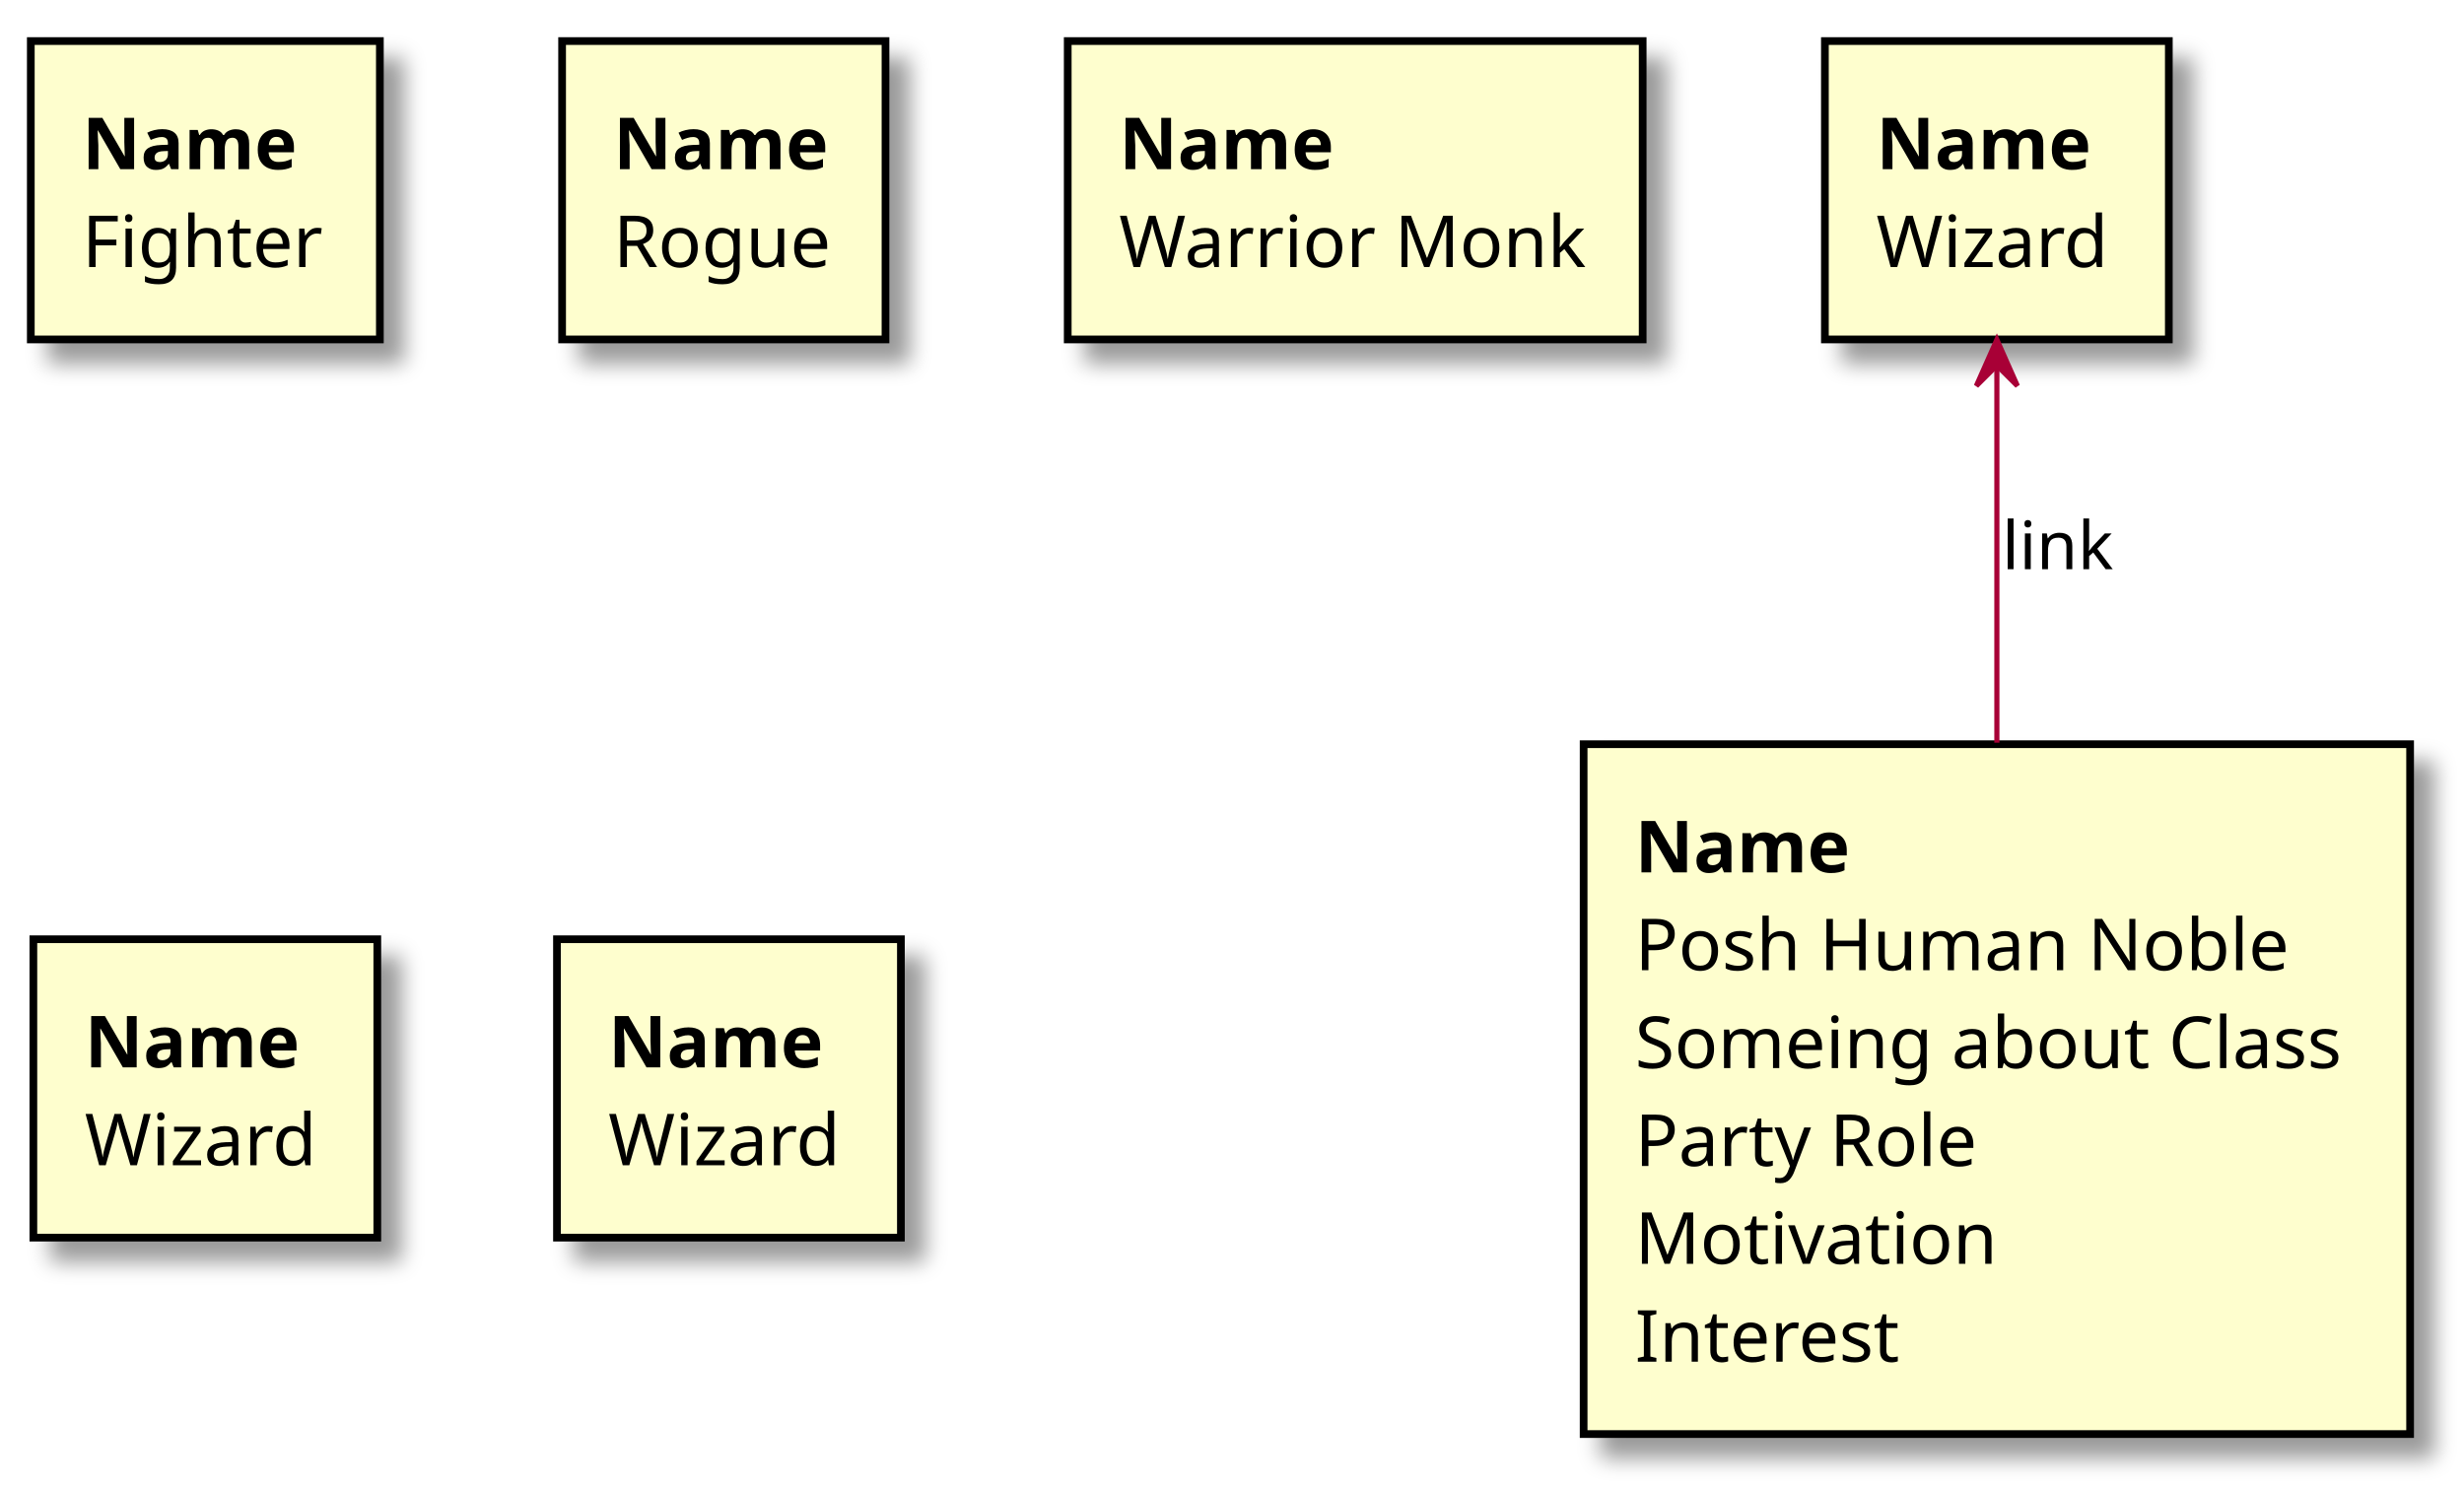
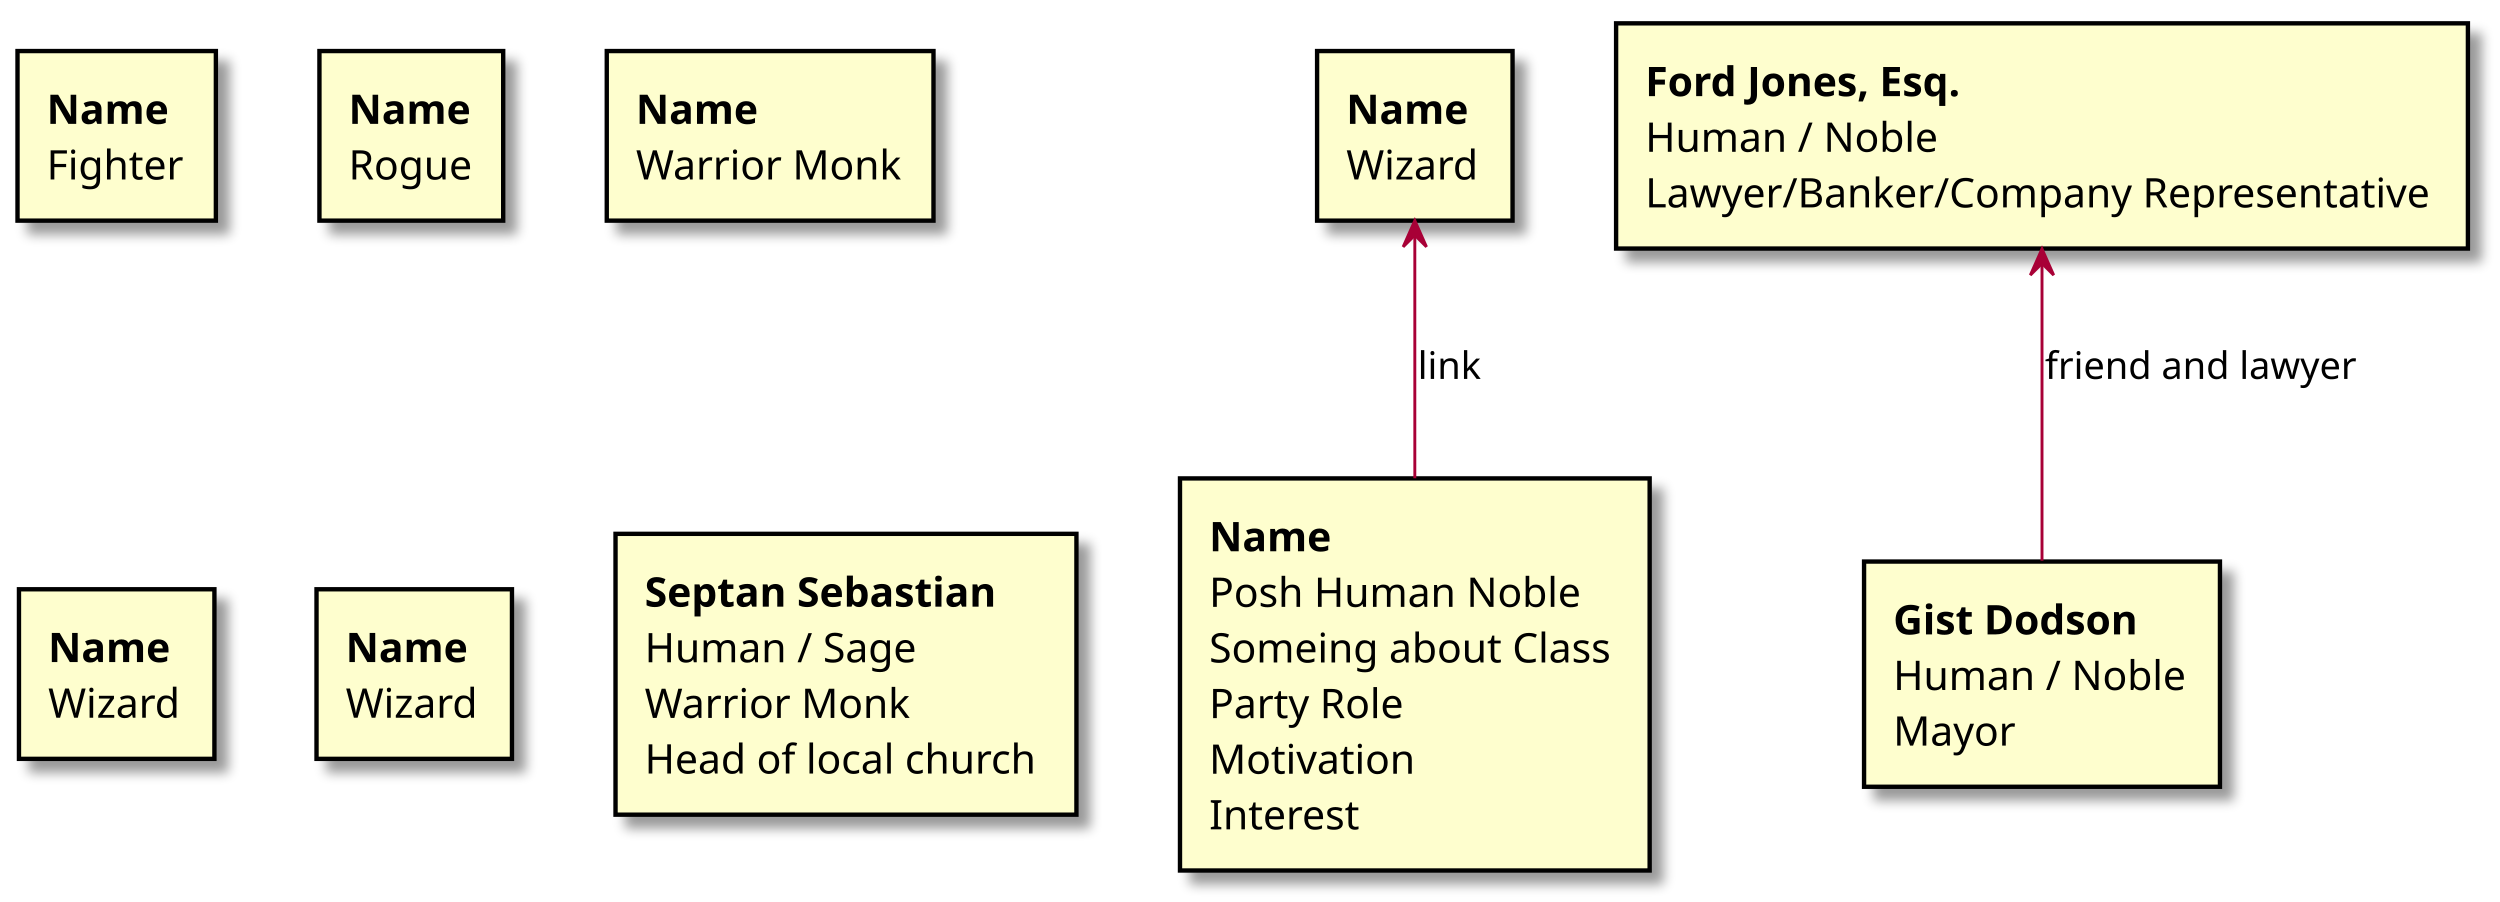
- <svg xmlns="http://www.w3.org/2000/svg" contentScriptType="application/ecmascript" contentStyleType="text/css" height="290px" preserveAspectRatio="none" style="width:480px;height:290px;" version="1.1" viewBox="0 0 480 290" width="480px" zoomAndPan="magnify">
+ <svg xmlns="http://www.w3.org/2000/svg" contentScriptType="application/ecmascript" contentStyleType="text/css" height="309px" preserveAspectRatio="none" style="width:857px;height:309px;" version="1.1" viewBox="0 0 857 309" width="857px" zoomAndPan="magnify">
  <defs>
-     <filter height="300%" id="f1tizgn799g96" width="300%" x="-1" y="-1">
+     <filter height="300%" id="f15acso0snuir0" width="300%" x="-1" y="-1">
      <feGaussianBlur result="blurOut" stdDeviation="2.0" />
      <feColorMatrix in="blurOut" result="blurOut2" type="matrix" values="0 0 0 0 0 0 0 0 0 0 0 0 0 0 0 0 0 0 .4 0" />
      <feOffset dx="4.0" dy="4.0" in="blurOut2" result="blurOut3" />
      <feBlend in="SourceGraphic" in2="blurOut3" mode="normal" />
    </filter>
  </defs>
  <g>
-     <rect fill="#FEFECE" filter="url(#f1tizgn799g96)" height="134.407" style="stroke: #000000; stroke-width: 1.5;" width="161" x="308.5" y="145" />
-     <text fill="#000000" font-family="sans-serif" font-size="14" font-weight="bold" lengthAdjust="spacingAndGlyphs" textLength="41" x="318.5" y="169.966">Name</text>
-     <text fill="#000000" font-family="sans-serif" font-size="14" lengthAdjust="spacingAndGlyphs" textLength="129" x="318.5" y="189.034">Posh Human Noble</text>
-     <text fill="#000000" font-family="sans-serif" font-size="14" lengthAdjust="spacingAndGlyphs" textLength="141" x="318.5" y="208.102">Someing about Class</text>
-     <text fill="#000000" font-family="sans-serif" font-size="14" lengthAdjust="spacingAndGlyphs" textLength="67" x="318.5" y="227.17">Party Role</text>
-     <text fill="#000000" font-family="sans-serif" font-size="14" lengthAdjust="spacingAndGlyphs" textLength="71" x="318.5" y="246.238">Motivation</text>
-     <text fill="#000000" font-family="sans-serif" font-size="14" lengthAdjust="spacingAndGlyphs" textLength="53" x="318.5" y="265.305">Interest</text>
-     <rect fill="#FEFECE" filter="url(#f1tizgn799g96)" height="58.136" style="stroke: #000000; stroke-width: 1.5;" width="67" x="355.5" y="8" />
-     <text fill="#000000" font-family="sans-serif" font-size="14" font-weight="bold" lengthAdjust="spacingAndGlyphs" textLength="41" x="365.5" y="32.966">Name</text>
-     <text fill="#000000" font-family="sans-serif" font-size="14" lengthAdjust="spacingAndGlyphs" textLength="47" x="365.5" y="52.034">Wizard</text>
-     <rect fill="#FEFECE" filter="url(#f1tizgn799g96)" height="58.136" style="stroke: #000000; stroke-width: 1.5;" width="68" x="6" y="8" />
-     <text fill="#000000" font-family="sans-serif" font-size="14" font-weight="bold" lengthAdjust="spacingAndGlyphs" textLength="41" x="16" y="32.966">Name</text>
-     <text fill="#000000" font-family="sans-serif" font-size="14" lengthAdjust="spacingAndGlyphs" textLength="48" x="16" y="52.034">Fighter</text>
-     <rect fill="#FEFECE" filter="url(#f1tizgn799g96)" height="58.136" style="stroke: #000000; stroke-width: 1.5;" width="63" x="109.5" y="8" />
-     <text fill="#000000" font-family="sans-serif" font-size="14" font-weight="bold" lengthAdjust="spacingAndGlyphs" textLength="41" x="119.5" y="32.966">Name</text>
-     <text fill="#000000" font-family="sans-serif" font-size="14" lengthAdjust="spacingAndGlyphs" textLength="43" x="119.5" y="52.034">Rogue</text>
-     <rect fill="#FEFECE" filter="url(#f1tizgn799g96)" height="58.136" style="stroke: #000000; stroke-width: 1.5;" width="112" x="208" y="8" />
-     <text fill="#000000" font-family="sans-serif" font-size="14" font-weight="bold" lengthAdjust="spacingAndGlyphs" textLength="41" x="218" y="32.966">Name</text>
-     <text fill="#000000" font-family="sans-serif" font-size="14" lengthAdjust="spacingAndGlyphs" textLength="92" x="218" y="52.034">Warrior Monk</text>
-     <rect fill="#FEFECE" filter="url(#f1tizgn799g96)" height="58.136" style="stroke: #000000; stroke-width: 1.5;" width="67" x="6.5" y="183" />
-     <text fill="#000000" font-family="sans-serif" font-size="14" font-weight="bold" lengthAdjust="spacingAndGlyphs" textLength="41" x="16.5" y="207.966">Name</text>
-     <text fill="#000000" font-family="sans-serif" font-size="14" lengthAdjust="spacingAndGlyphs" textLength="47" x="16.5" y="227.034">Wizard</text>
-     <rect fill="#FEFECE" filter="url(#f1tizgn799g96)" height="58.136" style="stroke: #000000; stroke-width: 1.5;" width="67" x="108.5" y="183" />
-     <text fill="#000000" font-family="sans-serif" font-size="14" font-weight="bold" lengthAdjust="spacingAndGlyphs" textLength="41" x="118.5" y="207.966">Name</text>
-     <text fill="#000000" font-family="sans-serif" font-size="14" lengthAdjust="spacingAndGlyphs" textLength="47" x="118.5" y="227.034">Wizard</text>
-     <path d="M389,71.32 C389,92.11 389,119.61 389,144.71 " fill="none" id="rob&lt;-aaron" style="stroke: #A80036; stroke-width: 1.0;" />
-     <polygon fill="#A80036" points="389,66.18,385,75.18,389,71.18,393,75.18,389,66.18" style="stroke: #A80036; stroke-width: 1.0;" />
-     <text fill="#000000" font-family="sans-serif" font-size="13" lengthAdjust="spacingAndGlyphs" textLength="21" x="390" y="110.897">link</text>
+     <rect fill="#FEFECE" filter="url(#f15acso0snuir0)" height="134.407" style="stroke: #000000; stroke-width: 1.5;" width="161" x="404.5" y="164" />
+     <text fill="#000000" font-family="sans-serif" font-size="14" font-weight="bold" lengthAdjust="spacingAndGlyphs" textLength="41" x="414.5" y="188.966">Name</text>
+     <text fill="#000000" font-family="sans-serif" font-size="14" lengthAdjust="spacingAndGlyphs" textLength="129" x="414.5" y="208.034">Posh Human Noble</text>
+     <text fill="#000000" font-family="sans-serif" font-size="14" lengthAdjust="spacingAndGlyphs" textLength="141" x="414.5" y="227.102">Someing about Class</text>
+     <text fill="#000000" font-family="sans-serif" font-size="14" lengthAdjust="spacingAndGlyphs" textLength="67" x="414.5" y="246.17">Party Role</text>
+     <text fill="#000000" font-family="sans-serif" font-size="14" lengthAdjust="spacingAndGlyphs" textLength="71" x="414.5" y="265.238">Motivation</text>
+     <text fill="#000000" font-family="sans-serif" font-size="14" lengthAdjust="spacingAndGlyphs" textLength="53" x="414.5" y="284.305">Interest</text>
+     <rect fill="#FEFECE" filter="url(#f15acso0snuir0)" height="58.136" style="stroke: #000000; stroke-width: 1.5;" width="67" x="451.5" y="17.5" />
+     <text fill="#000000" font-family="sans-serif" font-size="14" font-weight="bold" lengthAdjust="spacingAndGlyphs" textLength="41" x="461.5" y="42.466">Name</text>
+     <text fill="#000000" font-family="sans-serif" font-size="14" lengthAdjust="spacingAndGlyphs" textLength="47" x="461.5" y="61.534">Wizard</text>
+     <rect fill="#FEFECE" filter="url(#f15acso0snuir0)" height="58.136" style="stroke: #000000; stroke-width: 1.5;" width="68" x="6" y="17.5" />
+     <text fill="#000000" font-family="sans-serif" font-size="14" font-weight="bold" lengthAdjust="spacingAndGlyphs" textLength="41" x="16" y="42.466">Name</text>
+     <text fill="#000000" font-family="sans-serif" font-size="14" lengthAdjust="spacingAndGlyphs" textLength="48" x="16" y="61.534">Fighter</text>
+     <rect fill="#FEFECE" filter="url(#f15acso0snuir0)" height="58.136" style="stroke: #000000; stroke-width: 1.5;" width="63" x="109.5" y="17.5" />
+     <text fill="#000000" font-family="sans-serif" font-size="14" font-weight="bold" lengthAdjust="spacingAndGlyphs" textLength="41" x="119.5" y="42.466">Name</text>
+     <text fill="#000000" font-family="sans-serif" font-size="14" lengthAdjust="spacingAndGlyphs" textLength="43" x="119.5" y="61.534">Rogue</text>
+     <rect fill="#FEFECE" filter="url(#f15acso0snuir0)" height="58.136" style="stroke: #000000; stroke-width: 1.5;" width="112" x="208" y="17.5" />
+     <text fill="#000000" font-family="sans-serif" font-size="14" font-weight="bold" lengthAdjust="spacingAndGlyphs" textLength="41" x="218" y="42.466">Name</text>
+     <text fill="#000000" font-family="sans-serif" font-size="14" lengthAdjust="spacingAndGlyphs" textLength="92" x="218" y="61.534">Warrior Monk</text>
+     <rect fill="#FEFECE" filter="url(#f15acso0snuir0)" height="58.136" style="stroke: #000000; stroke-width: 1.5;" width="67" x="6.5" y="202" />
+     <text fill="#000000" font-family="sans-serif" font-size="14" font-weight="bold" lengthAdjust="spacingAndGlyphs" textLength="41" x="16.5" y="226.966">Name</text>
+     <text fill="#000000" font-family="sans-serif" font-size="14" lengthAdjust="spacingAndGlyphs" textLength="47" x="16.5" y="246.034">Wizard</text>
+     <rect fill="#FEFECE" filter="url(#f15acso0snuir0)" height="58.136" style="stroke: #000000; stroke-width: 1.5;" width="67" x="108.5" y="202" />
+     <text fill="#000000" font-family="sans-serif" font-size="14" font-weight="bold" lengthAdjust="spacingAndGlyphs" textLength="41" x="118.5" y="226.966">Name</text>
+     <text fill="#000000" font-family="sans-serif" font-size="14" lengthAdjust="spacingAndGlyphs" textLength="47" x="118.5" y="246.034">Wizard</text>
+     <rect fill="#FEFECE" filter="url(#f15acso0snuir0)" height="77.204" style="stroke: #000000; stroke-width: 1.5;" width="122" x="639" y="192.5" />
+     <text fill="#000000" font-family="sans-serif" font-size="14" font-weight="bold" lengthAdjust="spacingAndGlyphs" textLength="84" x="649" y="217.466">Gist Dodson</text>
+     <text fill="#000000" font-family="sans-serif" font-size="14" lengthAdjust="spacingAndGlyphs" textLength="102" x="649" y="236.534">Human / Noble</text>
+     <text fill="#000000" font-family="sans-serif" font-size="14" lengthAdjust="spacingAndGlyphs" textLength="42" x="649" y="255.602">Mayor</text>
+     <rect fill="#FEFECE" filter="url(#f15acso0snuir0)" height="77.204" style="stroke: #000000; stroke-width: 1.5;" width="292" x="554" y="8" />
+     <text fill="#000000" font-family="sans-serif" font-size="14" font-weight="bold" lengthAdjust="spacingAndGlyphs" textLength="110" x="564" y="32.966">Ford Jones, Esq.</text>
+     <text fill="#000000" font-family="sans-serif" font-size="14" lengthAdjust="spacingAndGlyphs" textLength="102" x="564" y="52.034">Human / Noble</text>
+     <text fill="#000000" font-family="sans-serif" font-size="14" lengthAdjust="spacingAndGlyphs" textLength="272" x="564" y="71.102">Lawyer/Banker/Company Representative</text>
+     <rect fill="#FEFECE" filter="url(#f15acso0snuir0)" height="96.272" style="stroke: #000000; stroke-width: 1.5;" width="158" x="211" y="183" />
+     <text fill="#000000" font-family="sans-serif" font-size="14" font-weight="bold" lengthAdjust="spacingAndGlyphs" textLength="119" x="221" y="207.966">Septan Sebastian</text>
+     <text fill="#000000" font-family="sans-serif" font-size="14" lengthAdjust="spacingAndGlyphs" textLength="95" x="221" y="227.034">Human / Sage</text>
+     <text fill="#000000" font-family="sans-serif" font-size="14" lengthAdjust="spacingAndGlyphs" textLength="92" x="221" y="246.102">Warrior Monk</text>
+     <text fill="#000000" font-family="sans-serif" font-size="14" lengthAdjust="spacingAndGlyphs" textLength="138" x="221" y="265.17">Head of local church</text>
+     <path d="M485,80.73 C485,103.94 485,135.7 485,163.96 " fill="none" id="rob&lt;-aaron" style="stroke: #A80036; stroke-width: 1.0;" />
+     <polygon fill="#A80036" points="485,75.62,481,84.62,485,80.62,489,84.62,485,75.62" style="stroke: #A80036; stroke-width: 1.0;" />
+     <text fill="#000000" font-family="sans-serif" font-size="13" lengthAdjust="spacingAndGlyphs" textLength="21" x="486" y="129.897">link</text>
+     <path d="M700,90.56 C700,121.44 700,162.64 700,192.23 " fill="none" id="lawyer&lt;-mayor" style="stroke: #A80036; stroke-width: 1.0;" />
+     <polygon fill="#A80036" points="700,85.31,696,94.31,700,90.31,704,94.31,700,85.31" style="stroke: #A80036; stroke-width: 1.0;" />
+     <text fill="#000000" font-family="sans-serif" font-size="13" lengthAdjust="spacingAndGlyphs" textLength="103" x="701" y="129.897">friend and lawyer</text>
  </g>
</svg>
